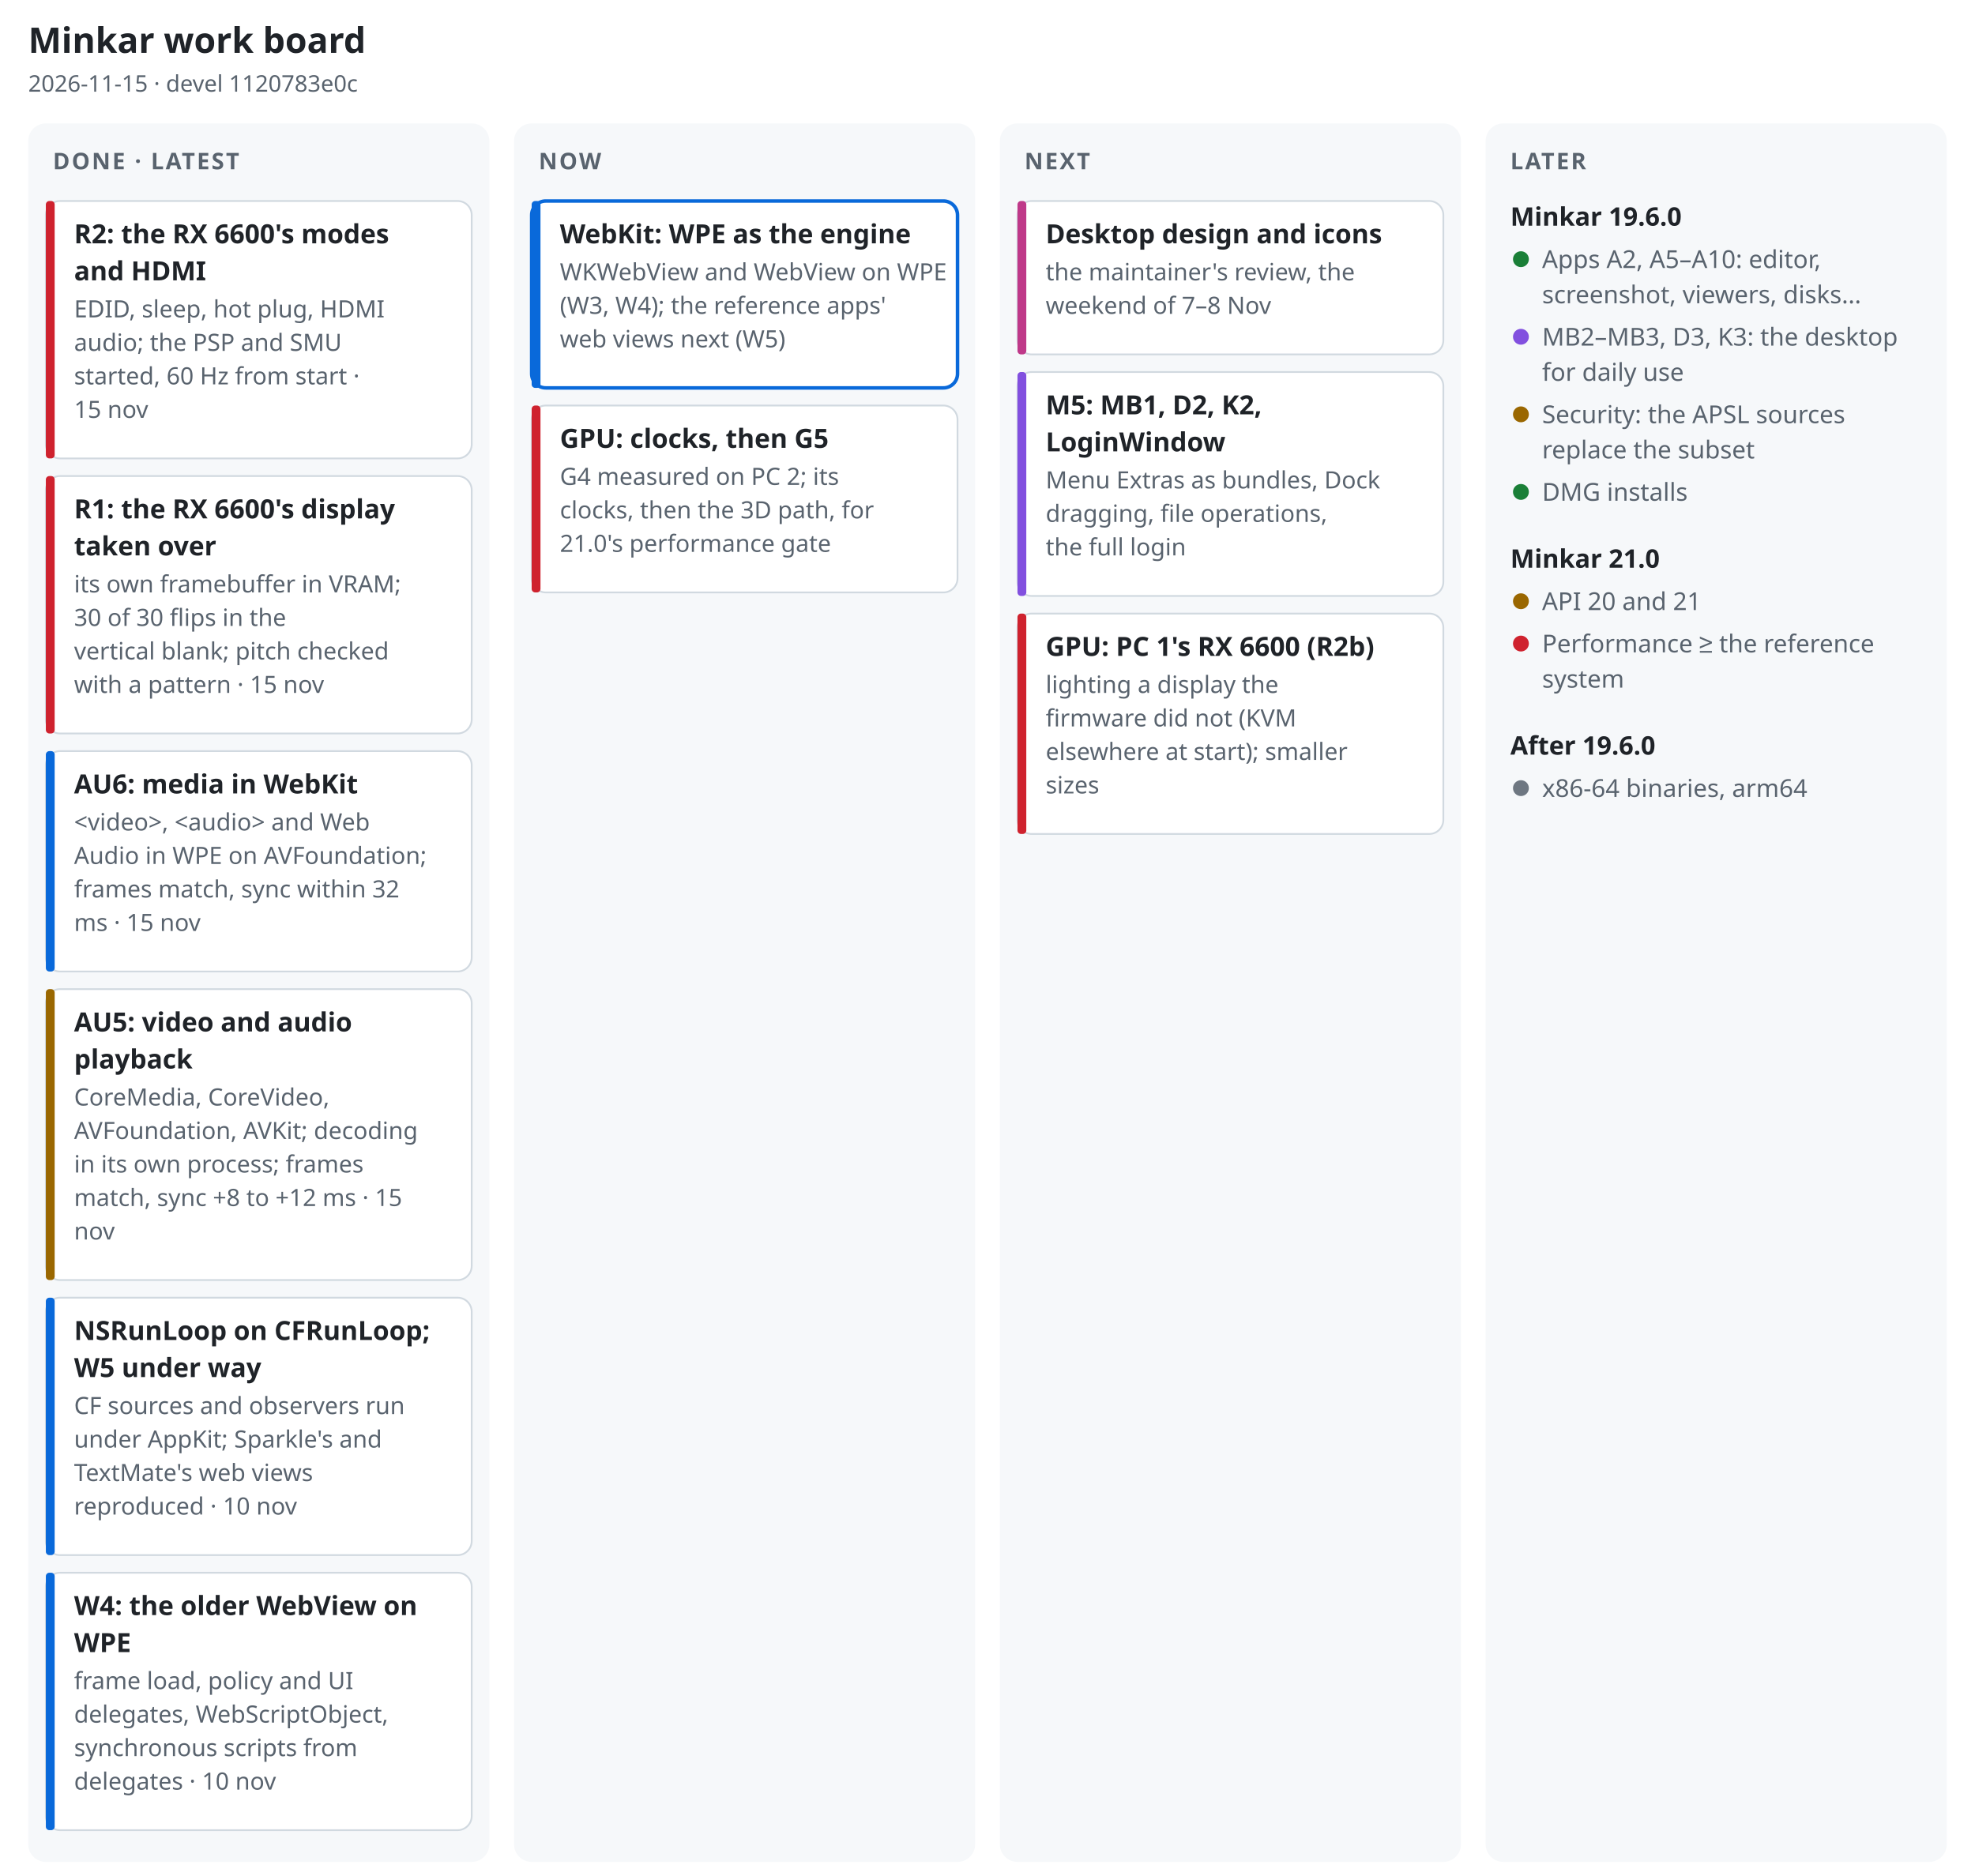
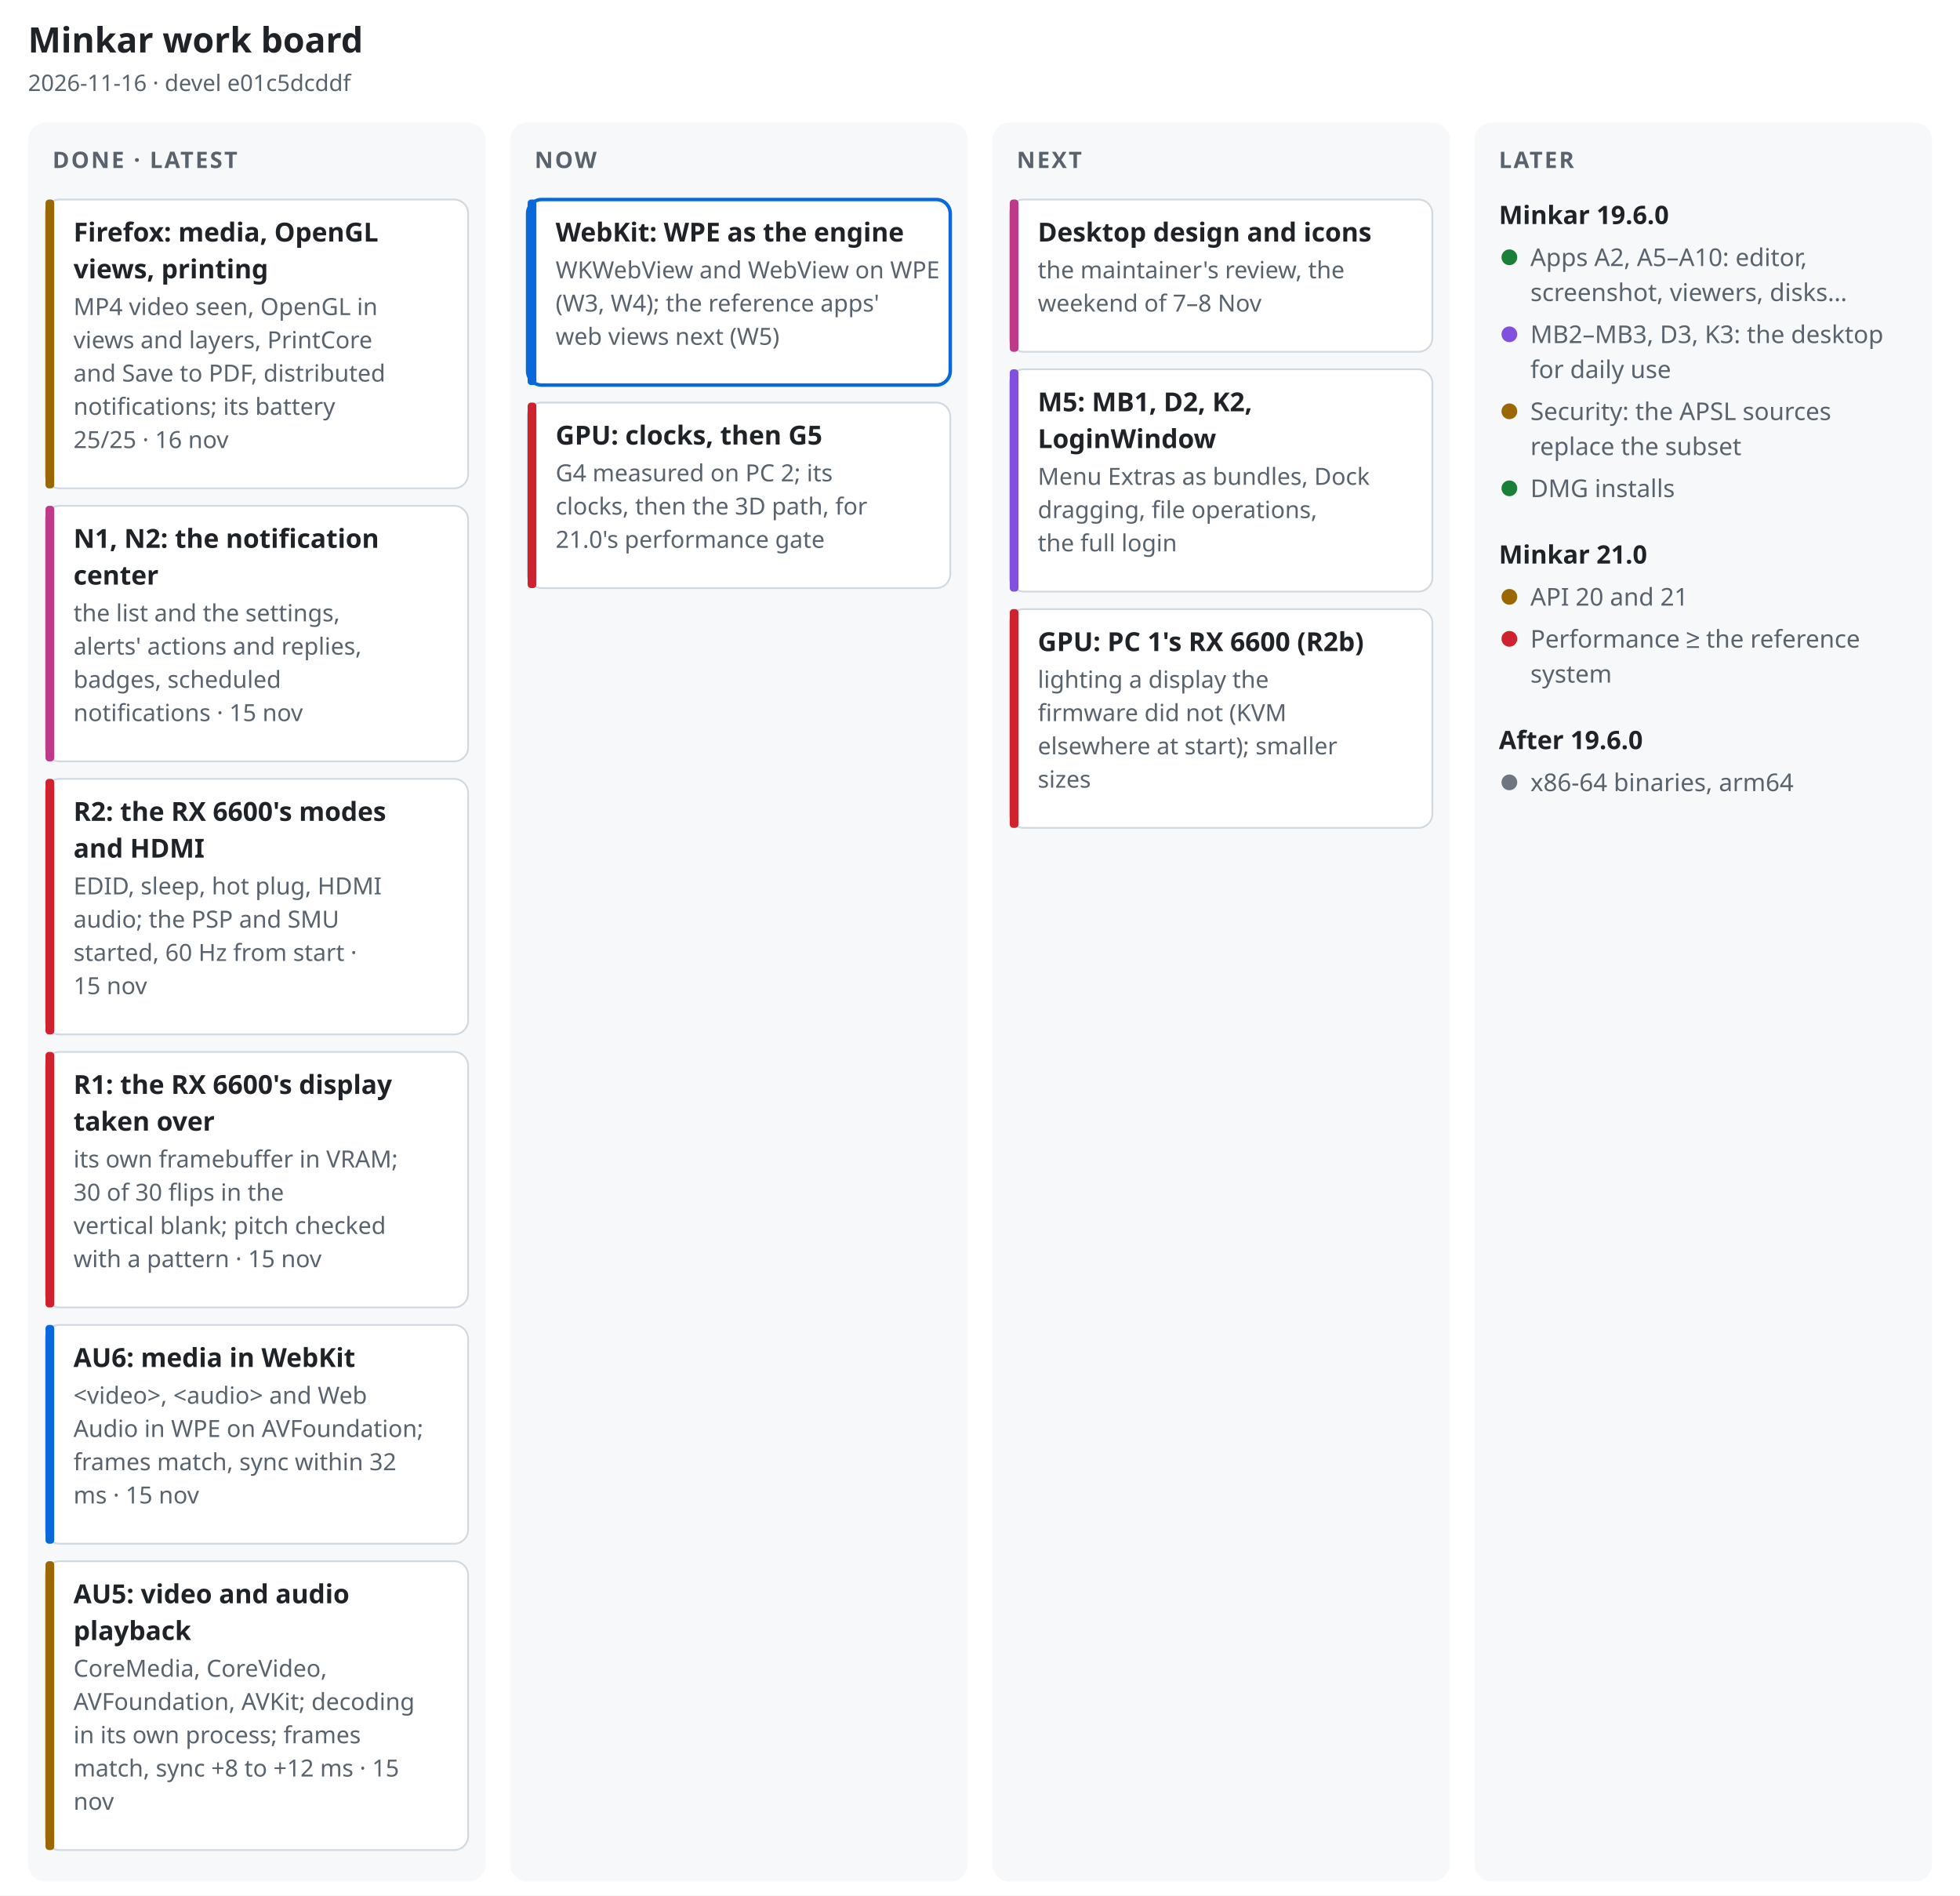
- <svg xmlns="http://www.w3.org/2000/svg" width="1120" height="1064" viewBox="0 0 1120 1064" font-family="-apple-system, BlinkMacSystemFont, 'Segoe UI', 'Noto Sans', Helvetica, Arial, sans-serif" role="img" aria-label="Minkar work board, 2026-11-15">
-   <rect width="1120" height="1064" fill="#ffffff" />
+ <svg xmlns="http://www.w3.org/2000/svg" width="1120" height="1083" viewBox="0 0 1120 1083" font-family="-apple-system, BlinkMacSystemFont, 'Segoe UI', 'Noto Sans', Helvetica, Arial, sans-serif" role="img" aria-label="Minkar work board, 2026-11-16">
+   <rect width="1120" height="1083" fill="#ffffff" />
  <text x="16" y="30" font-size="20" font-weight="700" fill="#1f2328" text-anchor="start">Minkar work board</text>
-   <text x="16" y="52" font-size="13" font-weight="400" fill="#59636e" text-anchor="start">2026-11-15 · devel 1120783e0c</text>
-   <rect x="16" y="70" width="261.5" height="986" rx="10" fill="#f6f8fa" />
+   <text x="16" y="52" font-size="13" font-weight="400" fill="#59636e" text-anchor="start">2026-11-16 · devel e01c5dcddf</text>
+   <rect x="16" y="70" width="261.5" height="1005" rx="10" fill="#f6f8fa" />
  <text x="30" y="96" font-size="13" font-weight="700" fill="#59636e" text-anchor="start" letter-spacing=".08em">DONE · LATEST</text>
-   <rect x="26" y="114" width="241.5" height="146" rx="8" fill="#ffffff" stroke="#d1d9e0" stroke-width="1" />
-   <rect x="26" y="114" width="5" height="146" rx="2" fill="#cf222e" />
-   <text x="42" y="138" font-size="15" font-weight="650" fill="#1f2328" text-anchor="start">R2: the RX 6600's modes</text>
-   <text x="42" y="159" font-size="15" font-weight="650" fill="#1f2328" text-anchor="start">and HDMI</text>
-   <text x="42" y="180" font-size="13.5" font-weight="400" fill="#59636e" text-anchor="start">EDID, sleep, hot plug, HDMI</text>
-   <text x="42" y="199" font-size="13.5" font-weight="400" fill="#59636e" text-anchor="start">audio; the PSP and SMU</text>
-   <text x="42" y="218" font-size="13.5" font-weight="400" fill="#59636e" text-anchor="start">started, 60 Hz from start ·</text>
-   <text x="42" y="237" font-size="13.5" font-weight="400" fill="#59636e" text-anchor="start">15 nov</text>
-   <rect x="26" y="270" width="241.5" height="146" rx="8" fill="#ffffff" stroke="#d1d9e0" stroke-width="1" />
-   <rect x="26" y="270" width="5" height="146" rx="2" fill="#cf222e" />
-   <text x="42" y="294" font-size="15" font-weight="650" fill="#1f2328" text-anchor="start">R1: the RX 6600's display</text>
-   <text x="42" y="315" font-size="15" font-weight="650" fill="#1f2328" text-anchor="start">taken over</text>
-   <text x="42" y="336" font-size="13.5" font-weight="400" fill="#59636e" text-anchor="start">its own framebuffer in VRAM;</text>
-   <text x="42" y="355" font-size="13.5" font-weight="400" fill="#59636e" text-anchor="start">30 of 30 flips in the</text>
-   <text x="42" y="374" font-size="13.5" font-weight="400" fill="#59636e" text-anchor="start">vertical blank; pitch checked</text>
-   <text x="42" y="393" font-size="13.5" font-weight="400" fill="#59636e" text-anchor="start">with a pattern · 15 nov</text>
-   <rect x="26" y="426" width="241.5" height="125" rx="8" fill="#ffffff" stroke="#d1d9e0" stroke-width="1" />
-   <rect x="26" y="426" width="5" height="125" rx="2" fill="#0969da" />
-   <text x="42" y="450" font-size="15" font-weight="650" fill="#1f2328" text-anchor="start">AU6: media in WebKit</text>
-   <text x="42" y="471" font-size="13.5" font-weight="400" fill="#59636e" text-anchor="start">&lt;video&gt;, &lt;audio&gt; and Web</text>
-   <text x="42" y="490" font-size="13.5" font-weight="400" fill="#59636e" text-anchor="start">Audio in WPE on AVFoundation;</text>
-   <text x="42" y="509" font-size="13.5" font-weight="400" fill="#59636e" text-anchor="start">frames match, sync within 32</text>
-   <text x="42" y="528" font-size="13.5" font-weight="400" fill="#59636e" text-anchor="start">ms · 15 nov</text>
-   <rect x="26" y="561" width="241.5" height="165" rx="8" fill="#ffffff" stroke="#d1d9e0" stroke-width="1" />
-   <rect x="26" y="561" width="5" height="165" rx="2" fill="#9a6700" />
-   <text x="42" y="585" font-size="15" font-weight="650" fill="#1f2328" text-anchor="start">AU5: video and audio</text>
-   <text x="42" y="606" font-size="15" font-weight="650" fill="#1f2328" text-anchor="start">playback</text>
-   <text x="42" y="627" font-size="13.5" font-weight="400" fill="#59636e" text-anchor="start">CoreMedia, CoreVideo,</text>
-   <text x="42" y="646" font-size="13.5" font-weight="400" fill="#59636e" text-anchor="start">AVFoundation, AVKit; decoding</text>
-   <text x="42" y="665" font-size="13.5" font-weight="400" fill="#59636e" text-anchor="start">in its own process; frames</text>
-   <text x="42" y="684" font-size="13.5" font-weight="400" fill="#59636e" text-anchor="start">match, sync +8 to +12 ms · 15</text>
-   <text x="42" y="703" font-size="13.5" font-weight="400" fill="#59636e" text-anchor="start">nov</text>
-   <rect x="26" y="736" width="241.5" height="146" rx="8" fill="#ffffff" stroke="#d1d9e0" stroke-width="1" />
-   <rect x="26" y="736" width="5" height="146" rx="2" fill="#0969da" />
-   <text x="42" y="760" font-size="15" font-weight="650" fill="#1f2328" text-anchor="start">NSRunLoop on CFRunLoop;</text>
-   <text x="42" y="781" font-size="15" font-weight="650" fill="#1f2328" text-anchor="start">W5 under way</text>
-   <text x="42" y="802" font-size="13.5" font-weight="400" fill="#59636e" text-anchor="start">CF sources and observers run</text>
-   <text x="42" y="821" font-size="13.5" font-weight="400" fill="#59636e" text-anchor="start">under AppKit; Sparkle's and</text>
-   <text x="42" y="840" font-size="13.5" font-weight="400" fill="#59636e" text-anchor="start">TextMate's web views</text>
-   <text x="42" y="859" font-size="13.5" font-weight="400" fill="#59636e" text-anchor="start">reproduced · 10 nov</text>
-   <rect x="26" y="892" width="241.5" height="146" rx="8" fill="#ffffff" stroke="#d1d9e0" stroke-width="1" />
-   <rect x="26" y="892" width="5" height="146" rx="2" fill="#0969da" />
-   <text x="42" y="916" font-size="15" font-weight="650" fill="#1f2328" text-anchor="start">W4: the older WebView on</text>
-   <text x="42" y="937" font-size="15" font-weight="650" fill="#1f2328" text-anchor="start">WPE</text>
-   <text x="42" y="958" font-size="13.5" font-weight="400" fill="#59636e" text-anchor="start">frame load, policy and UI</text>
-   <text x="42" y="977" font-size="13.5" font-weight="400" fill="#59636e" text-anchor="start">delegates, WebScriptObject,</text>
-   <text x="42" y="996" font-size="13.5" font-weight="400" fill="#59636e" text-anchor="start">synchronous scripts from</text>
-   <text x="42" y="1015" font-size="13.5" font-weight="400" fill="#59636e" text-anchor="start">delegates · 10 nov</text>
-   <rect x="291.5" y="70" width="261.5" height="986" rx="10" fill="#f6f8fa" />
+   <rect x="26" y="114" width="241.5" height="165" rx="8" fill="#ffffff" stroke="#d1d9e0" stroke-width="1" />
+   <rect x="26" y="114" width="5" height="165" rx="2" fill="#9a6700" />
+   <text x="42" y="138" font-size="15" font-weight="650" fill="#1f2328" text-anchor="start">Firefox: media, OpenGL</text>
+   <text x="42" y="159" font-size="15" font-weight="650" fill="#1f2328" text-anchor="start">views, printing</text>
+   <text x="42" y="180" font-size="13.5" font-weight="400" fill="#59636e" text-anchor="start">MP4 video seen, OpenGL in</text>
+   <text x="42" y="199" font-size="13.5" font-weight="400" fill="#59636e" text-anchor="start">views and layers, PrintCore</text>
+   <text x="42" y="218" font-size="13.5" font-weight="400" fill="#59636e" text-anchor="start">and Save to PDF, distributed</text>
+   <text x="42" y="237" font-size="13.5" font-weight="400" fill="#59636e" text-anchor="start">notifications; its battery</text>
+   <text x="42" y="256" font-size="13.5" font-weight="400" fill="#59636e" text-anchor="start">25/25 · 16 nov</text>
+   <rect x="26" y="289" width="241.5" height="146" rx="8" fill="#ffffff" stroke="#d1d9e0" stroke-width="1" />
+   <rect x="26" y="289" width="5" height="146" rx="2" fill="#bf3989" />
+   <text x="42" y="313" font-size="15" font-weight="650" fill="#1f2328" text-anchor="start">N1, N2: the notification</text>
+   <text x="42" y="334" font-size="15" font-weight="650" fill="#1f2328" text-anchor="start">center</text>
+   <text x="42" y="355" font-size="13.5" font-weight="400" fill="#59636e" text-anchor="start">the list and the settings,</text>
+   <text x="42" y="374" font-size="13.5" font-weight="400" fill="#59636e" text-anchor="start">alerts' actions and replies,</text>
+   <text x="42" y="393" font-size="13.5" font-weight="400" fill="#59636e" text-anchor="start">badges, scheduled</text>
+   <text x="42" y="412" font-size="13.5" font-weight="400" fill="#59636e" text-anchor="start">notifications · 15 nov</text>
+   <rect x="26" y="445" width="241.5" height="146" rx="8" fill="#ffffff" stroke="#d1d9e0" stroke-width="1" />
+   <rect x="26" y="445" width="5" height="146" rx="2" fill="#cf222e" />
+   <text x="42" y="469" font-size="15" font-weight="650" fill="#1f2328" text-anchor="start">R2: the RX 6600's modes</text>
+   <text x="42" y="490" font-size="15" font-weight="650" fill="#1f2328" text-anchor="start">and HDMI</text>
+   <text x="42" y="511" font-size="13.5" font-weight="400" fill="#59636e" text-anchor="start">EDID, sleep, hot plug, HDMI</text>
+   <text x="42" y="530" font-size="13.5" font-weight="400" fill="#59636e" text-anchor="start">audio; the PSP and SMU</text>
+   <text x="42" y="549" font-size="13.5" font-weight="400" fill="#59636e" text-anchor="start">started, 60 Hz from start ·</text>
+   <text x="42" y="568" font-size="13.5" font-weight="400" fill="#59636e" text-anchor="start">15 nov</text>
+   <rect x="26" y="601" width="241.5" height="146" rx="8" fill="#ffffff" stroke="#d1d9e0" stroke-width="1" />
+   <rect x="26" y="601" width="5" height="146" rx="2" fill="#cf222e" />
+   <text x="42" y="625" font-size="15" font-weight="650" fill="#1f2328" text-anchor="start">R1: the RX 6600's display</text>
+   <text x="42" y="646" font-size="15" font-weight="650" fill="#1f2328" text-anchor="start">taken over</text>
+   <text x="42" y="667" font-size="13.5" font-weight="400" fill="#59636e" text-anchor="start">its own framebuffer in VRAM;</text>
+   <text x="42" y="686" font-size="13.5" font-weight="400" fill="#59636e" text-anchor="start">30 of 30 flips in the</text>
+   <text x="42" y="705" font-size="13.5" font-weight="400" fill="#59636e" text-anchor="start">vertical blank; pitch checked</text>
+   <text x="42" y="724" font-size="13.5" font-weight="400" fill="#59636e" text-anchor="start">with a pattern · 15 nov</text>
+   <rect x="26" y="757" width="241.5" height="125" rx="8" fill="#ffffff" stroke="#d1d9e0" stroke-width="1" />
+   <rect x="26" y="757" width="5" height="125" rx="2" fill="#0969da" />
+   <text x="42" y="781" font-size="15" font-weight="650" fill="#1f2328" text-anchor="start">AU6: media in WebKit</text>
+   <text x="42" y="802" font-size="13.5" font-weight="400" fill="#59636e" text-anchor="start">&lt;video&gt;, &lt;audio&gt; and Web</text>
+   <text x="42" y="821" font-size="13.5" font-weight="400" fill="#59636e" text-anchor="start">Audio in WPE on AVFoundation;</text>
+   <text x="42" y="840" font-size="13.5" font-weight="400" fill="#59636e" text-anchor="start">frames match, sync within 32</text>
+   <text x="42" y="859" font-size="13.5" font-weight="400" fill="#59636e" text-anchor="start">ms · 15 nov</text>
+   <rect x="26" y="892" width="241.5" height="165" rx="8" fill="#ffffff" stroke="#d1d9e0" stroke-width="1" />
+   <rect x="26" y="892" width="5" height="165" rx="2" fill="#9a6700" />
+   <text x="42" y="916" font-size="15" font-weight="650" fill="#1f2328" text-anchor="start">AU5: video and audio</text>
+   <text x="42" y="937" font-size="15" font-weight="650" fill="#1f2328" text-anchor="start">playback</text>
+   <text x="42" y="958" font-size="13.5" font-weight="400" fill="#59636e" text-anchor="start">CoreMedia, CoreVideo,</text>
+   <text x="42" y="977" font-size="13.5" font-weight="400" fill="#59636e" text-anchor="start">AVFoundation, AVKit; decoding</text>
+   <text x="42" y="996" font-size="13.5" font-weight="400" fill="#59636e" text-anchor="start">in its own process; frames</text>
+   <text x="42" y="1015" font-size="13.5" font-weight="400" fill="#59636e" text-anchor="start">match, sync +8 to +12 ms · 15</text>
+   <text x="42" y="1034" font-size="13.5" font-weight="400" fill="#59636e" text-anchor="start">nov</text>
+   <rect x="291.5" y="70" width="261.5" height="1005" rx="10" fill="#f6f8fa" />
  <text x="305.5" y="96" font-size="13" font-weight="700" fill="#59636e" text-anchor="start" letter-spacing=".08em">NOW</text>
  <rect x="301.5" y="114" width="241.5" height="106" rx="8" fill="#ffffff" stroke="#0969da" stroke-width="2" />
  <rect x="301.5" y="114" width="5" height="106" rx="2" fill="#0969da" />
  <text x="317.5" y="138" font-size="15" font-weight="650" fill="#1f2328" text-anchor="start">WebKit: WPE as the engine</text>
  <text x="317.5" y="159" font-size="13.5" font-weight="400" fill="#59636e" text-anchor="start">WKWebView and WebView on WPE</text>
  <text x="317.5" y="178" font-size="13.5" font-weight="400" fill="#59636e" text-anchor="start">(W3, W4); the reference apps'</text>
  <text x="317.5" y="197" font-size="13.5" font-weight="400" fill="#59636e" text-anchor="start">web views next (W5)</text>
  <rect x="301.5" y="230" width="241.5" height="106" rx="8" fill="#ffffff" stroke="#d1d9e0" stroke-width="1" />
  <rect x="301.5" y="230" width="5" height="106" rx="2" fill="#cf222e" />
  <text x="317.5" y="254" font-size="15" font-weight="650" fill="#1f2328" text-anchor="start">GPU: clocks, then G5</text>
  <text x="317.5" y="275" font-size="13.5" font-weight="400" fill="#59636e" text-anchor="start">G4 measured on PC 2; its</text>
  <text x="317.5" y="294" font-size="13.5" font-weight="400" fill="#59636e" text-anchor="start">clocks, then the 3D path, for</text>
  <text x="317.5" y="313" font-size="13.5" font-weight="400" fill="#59636e" text-anchor="start">21.0's performance gate</text>
-   <rect x="567" y="70" width="261.5" height="986" rx="10" fill="#f6f8fa" />
+   <rect x="567" y="70" width="261.5" height="1005" rx="10" fill="#f6f8fa" />
  <text x="581" y="96" font-size="13" font-weight="700" fill="#59636e" text-anchor="start" letter-spacing=".08em">NEXT</text>
  <rect x="577" y="114" width="241.5" height="87" rx="8" fill="#ffffff" stroke="#d1d9e0" stroke-width="1" />
  <rect x="577" y="114" width="5" height="87" rx="2" fill="#bf3989" />
  <text x="593" y="138" font-size="15" font-weight="650" fill="#1f2328" text-anchor="start">Desktop design and icons</text>
  <text x="593" y="159" font-size="13.5" font-weight="400" fill="#59636e" text-anchor="start">the maintainer's review, the</text>
  <text x="593" y="178" font-size="13.5" font-weight="400" fill="#59636e" text-anchor="start">weekend of 7–8 Nov</text>
  <rect x="577" y="211" width="241.5" height="127" rx="8" fill="#ffffff" stroke="#d1d9e0" stroke-width="1" />
  <rect x="577" y="211" width="5" height="127" rx="2" fill="#8250df" />
  <text x="593" y="235" font-size="15" font-weight="650" fill="#1f2328" text-anchor="start">M5: MB1, D2, K2,</text>
  <text x="593" y="256" font-size="15" font-weight="650" fill="#1f2328" text-anchor="start">LoginWindow</text>
  <text x="593" y="277" font-size="13.5" font-weight="400" fill="#59636e" text-anchor="start">Menu Extras as bundles, Dock</text>
  <text x="593" y="296" font-size="13.5" font-weight="400" fill="#59636e" text-anchor="start">dragging, file operations,</text>
  <text x="593" y="315" font-size="13.5" font-weight="400" fill="#59636e" text-anchor="start">the full login</text>
  <rect x="577" y="348" width="241.5" height="125" rx="8" fill="#ffffff" stroke="#d1d9e0" stroke-width="1" />
  <rect x="577" y="348" width="5" height="125" rx="2" fill="#cf222e" />
  <text x="593" y="372" font-size="15" font-weight="650" fill="#1f2328" text-anchor="start">GPU: PC 1's RX 6600 (R2b)</text>
  <text x="593" y="393" font-size="13.5" font-weight="400" fill="#59636e" text-anchor="start">lighting a display the</text>
  <text x="593" y="412" font-size="13.5" font-weight="400" fill="#59636e" text-anchor="start">firmware did not (KVM</text>
  <text x="593" y="431" font-size="13.5" font-weight="400" fill="#59636e" text-anchor="start">elsewhere at start); smaller</text>
  <text x="593" y="450" font-size="13.5" font-weight="400" fill="#59636e" text-anchor="start">sizes</text>
-   <rect x="842.5" y="70" width="261.5" height="986" rx="10" fill="#f6f8fa" />
+   <rect x="842.5" y="70" width="261.5" height="1005" rx="10" fill="#f6f8fa" />
  <text x="856.5" y="96" font-size="13" font-weight="700" fill="#59636e" text-anchor="start" letter-spacing=".08em">LATER</text>
  <text x="856.5" y="128" font-size="14.5" font-weight="700" fill="#1f2328" text-anchor="start">Minkar 19.6.0</text>
  <circle cx="862.5" cy="147" r="4.5" fill="#1a7f37" />
  <text x="874.5" y="152" font-size="14" font-weight="400" fill="#59636e" text-anchor="start">Apps A2, A5–A10: editor,</text>
  <text x="874.5" y="172" font-size="14" font-weight="400" fill="#59636e" text-anchor="start">screenshot, viewers, disks…</text>
  <circle cx="862.5" cy="191" r="4.5" fill="#8250df" />
  <text x="874.5" y="196" font-size="14" font-weight="400" fill="#59636e" text-anchor="start">MB2–MB3, D3, K3: the desktop</text>
  <text x="874.5" y="216" font-size="14" font-weight="400" fill="#59636e" text-anchor="start">for daily use</text>
  <circle cx="862.5" cy="235" r="4.5" fill="#9a6700" />
  <text x="874.5" y="240" font-size="14" font-weight="400" fill="#59636e" text-anchor="start">Security: the APSL sources</text>
  <text x="874.5" y="260" font-size="14" font-weight="400" fill="#59636e" text-anchor="start">replace the subset</text>
  <circle cx="862.5" cy="279" r="4.5" fill="#1a7f37" />
  <text x="874.5" y="284" font-size="14" font-weight="400" fill="#59636e" text-anchor="start">DMG installs</text>
  <text x="856.5" y="322" font-size="14.5" font-weight="700" fill="#1f2328" text-anchor="start">Minkar 21.0</text>
  <circle cx="862.5" cy="341" r="4.5" fill="#9a6700" />
  <text x="874.5" y="346" font-size="14" font-weight="400" fill="#59636e" text-anchor="start">API 20 and 21</text>
  <circle cx="862.5" cy="365" r="4.5" fill="#cf222e" />
  <text x="874.5" y="370" font-size="14" font-weight="400" fill="#59636e" text-anchor="start">Performance ≥ the reference</text>
  <text x="874.5" y="390" font-size="14" font-weight="400" fill="#59636e" text-anchor="start">system</text>
  <text x="856.5" y="428" font-size="14.5" font-weight="700" fill="#1f2328" text-anchor="start">After 19.6.0</text>
  <circle cx="862.5" cy="447" r="4.5" fill="#6e7781" />
  <text x="874.5" y="452" font-size="14" font-weight="400" fill="#59636e" text-anchor="start">x86-64 binaries, arm64</text>
</svg>
